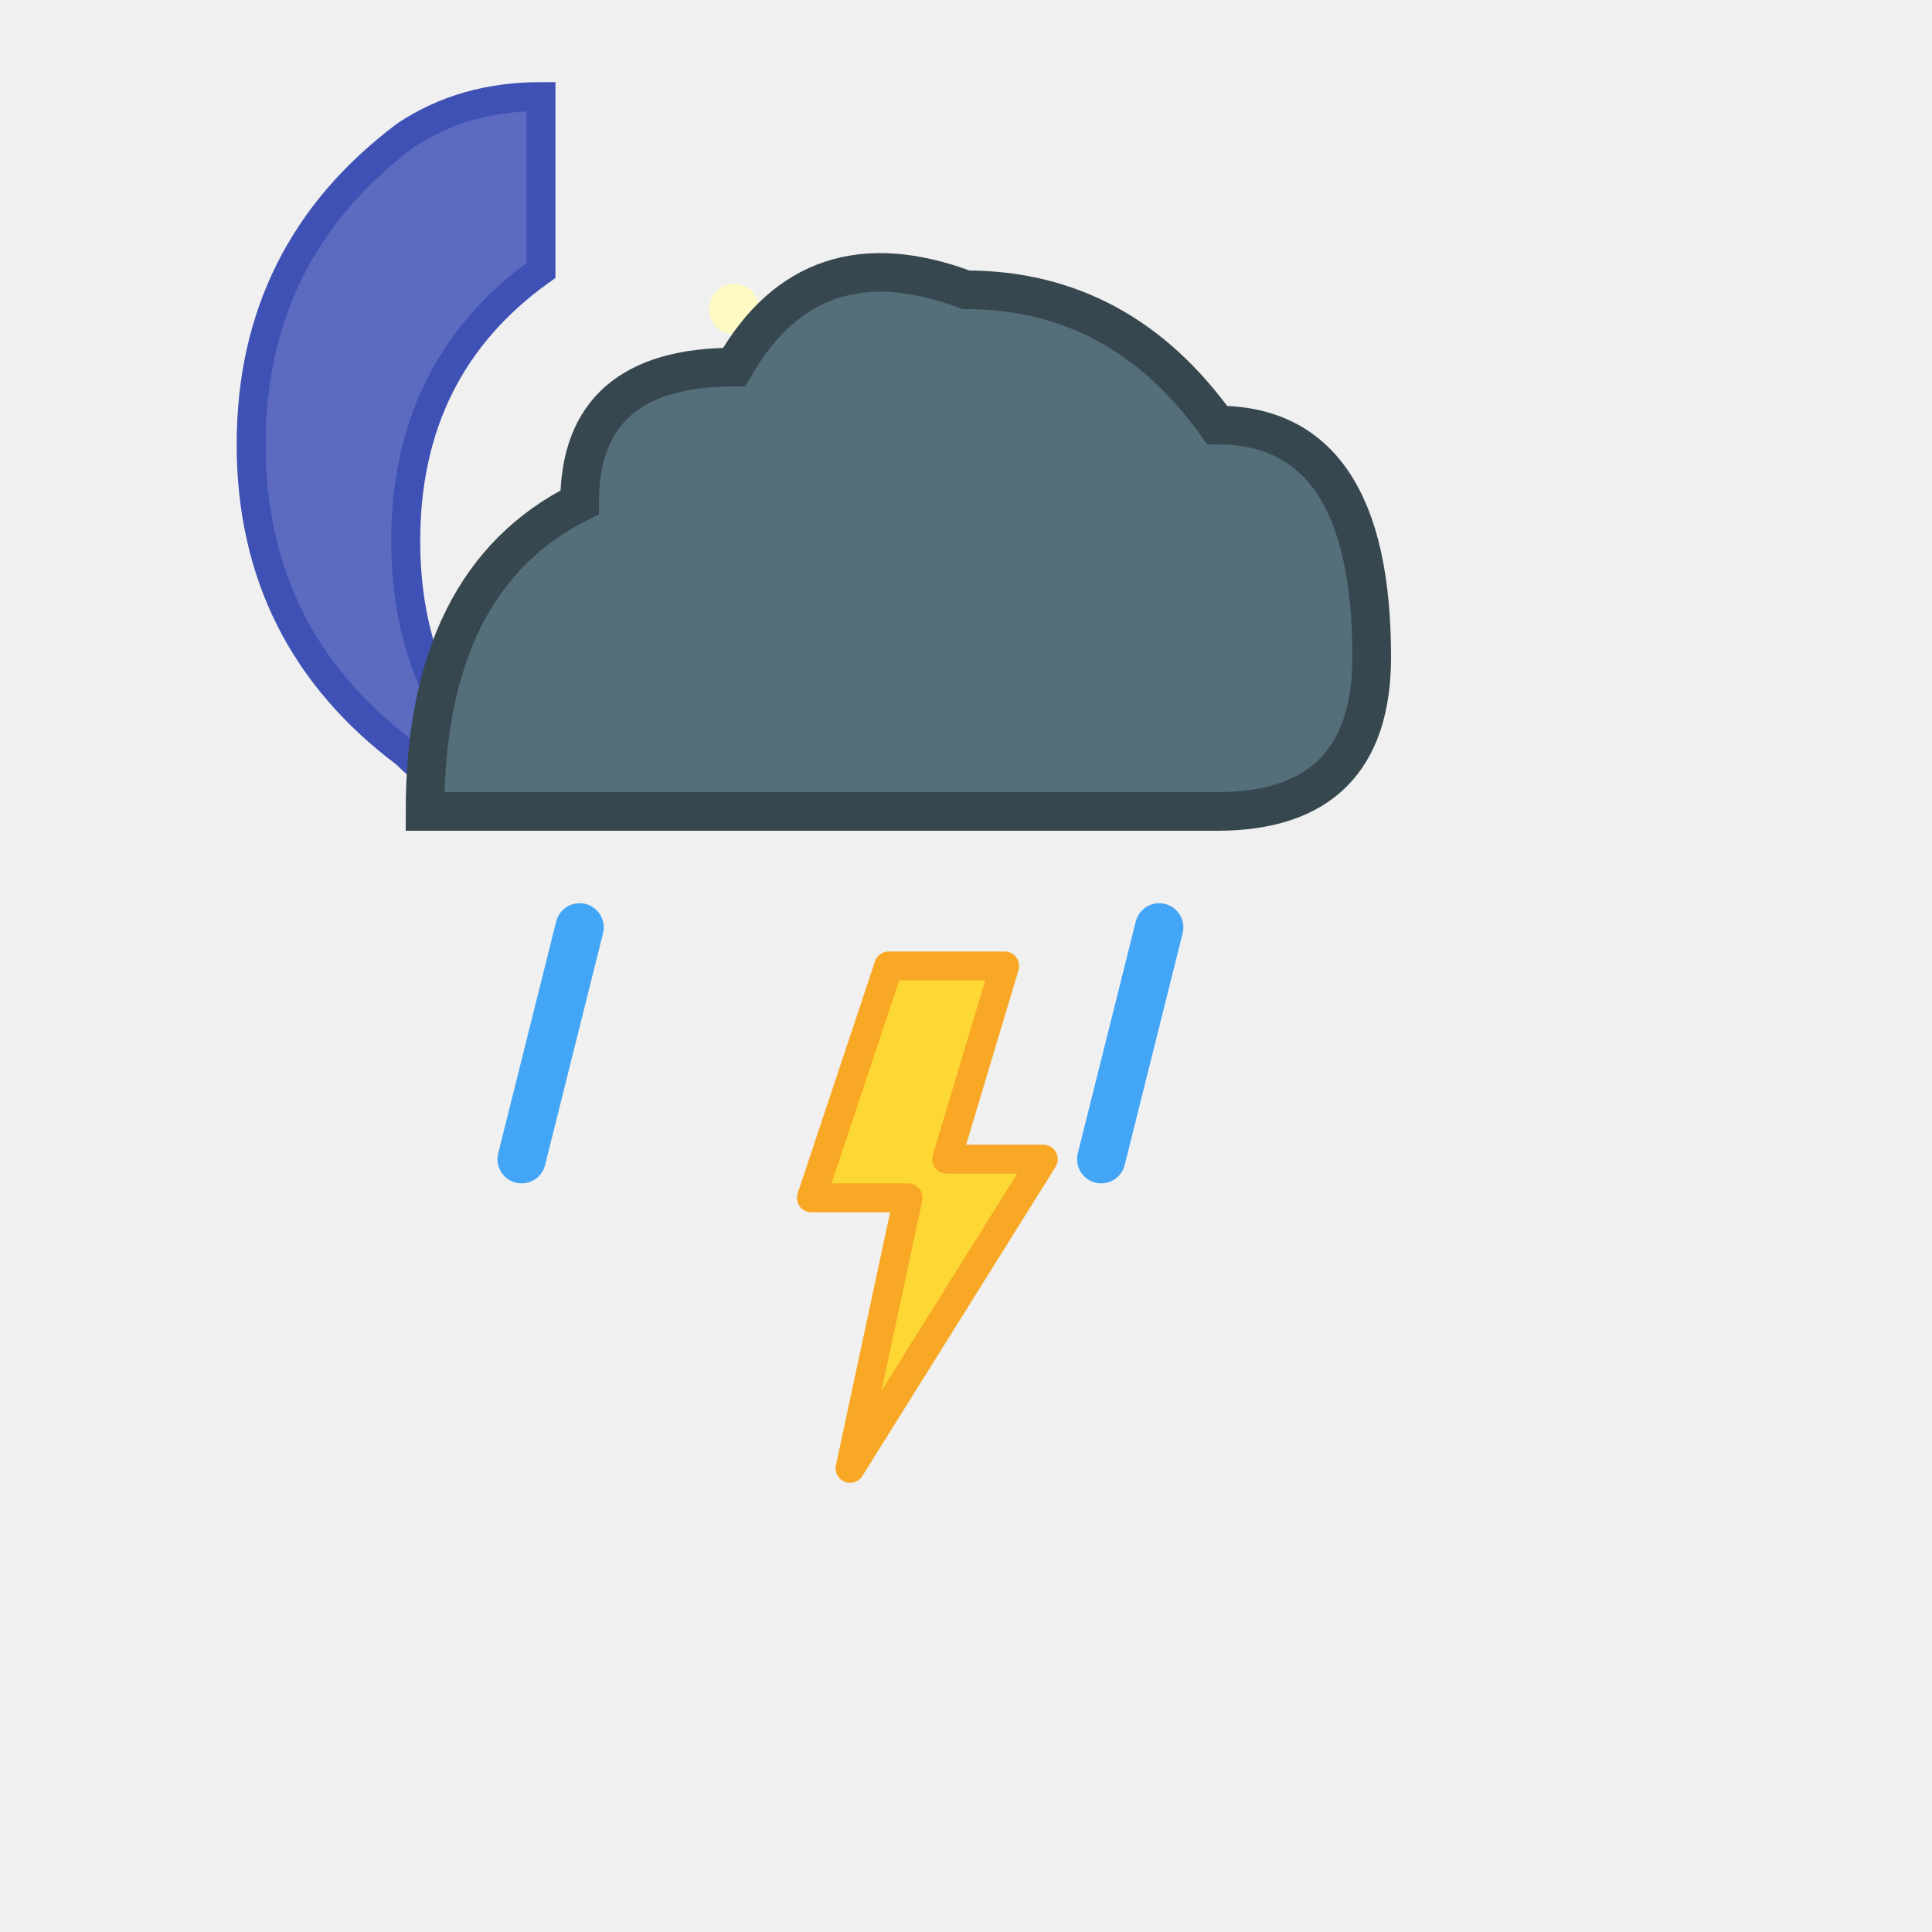
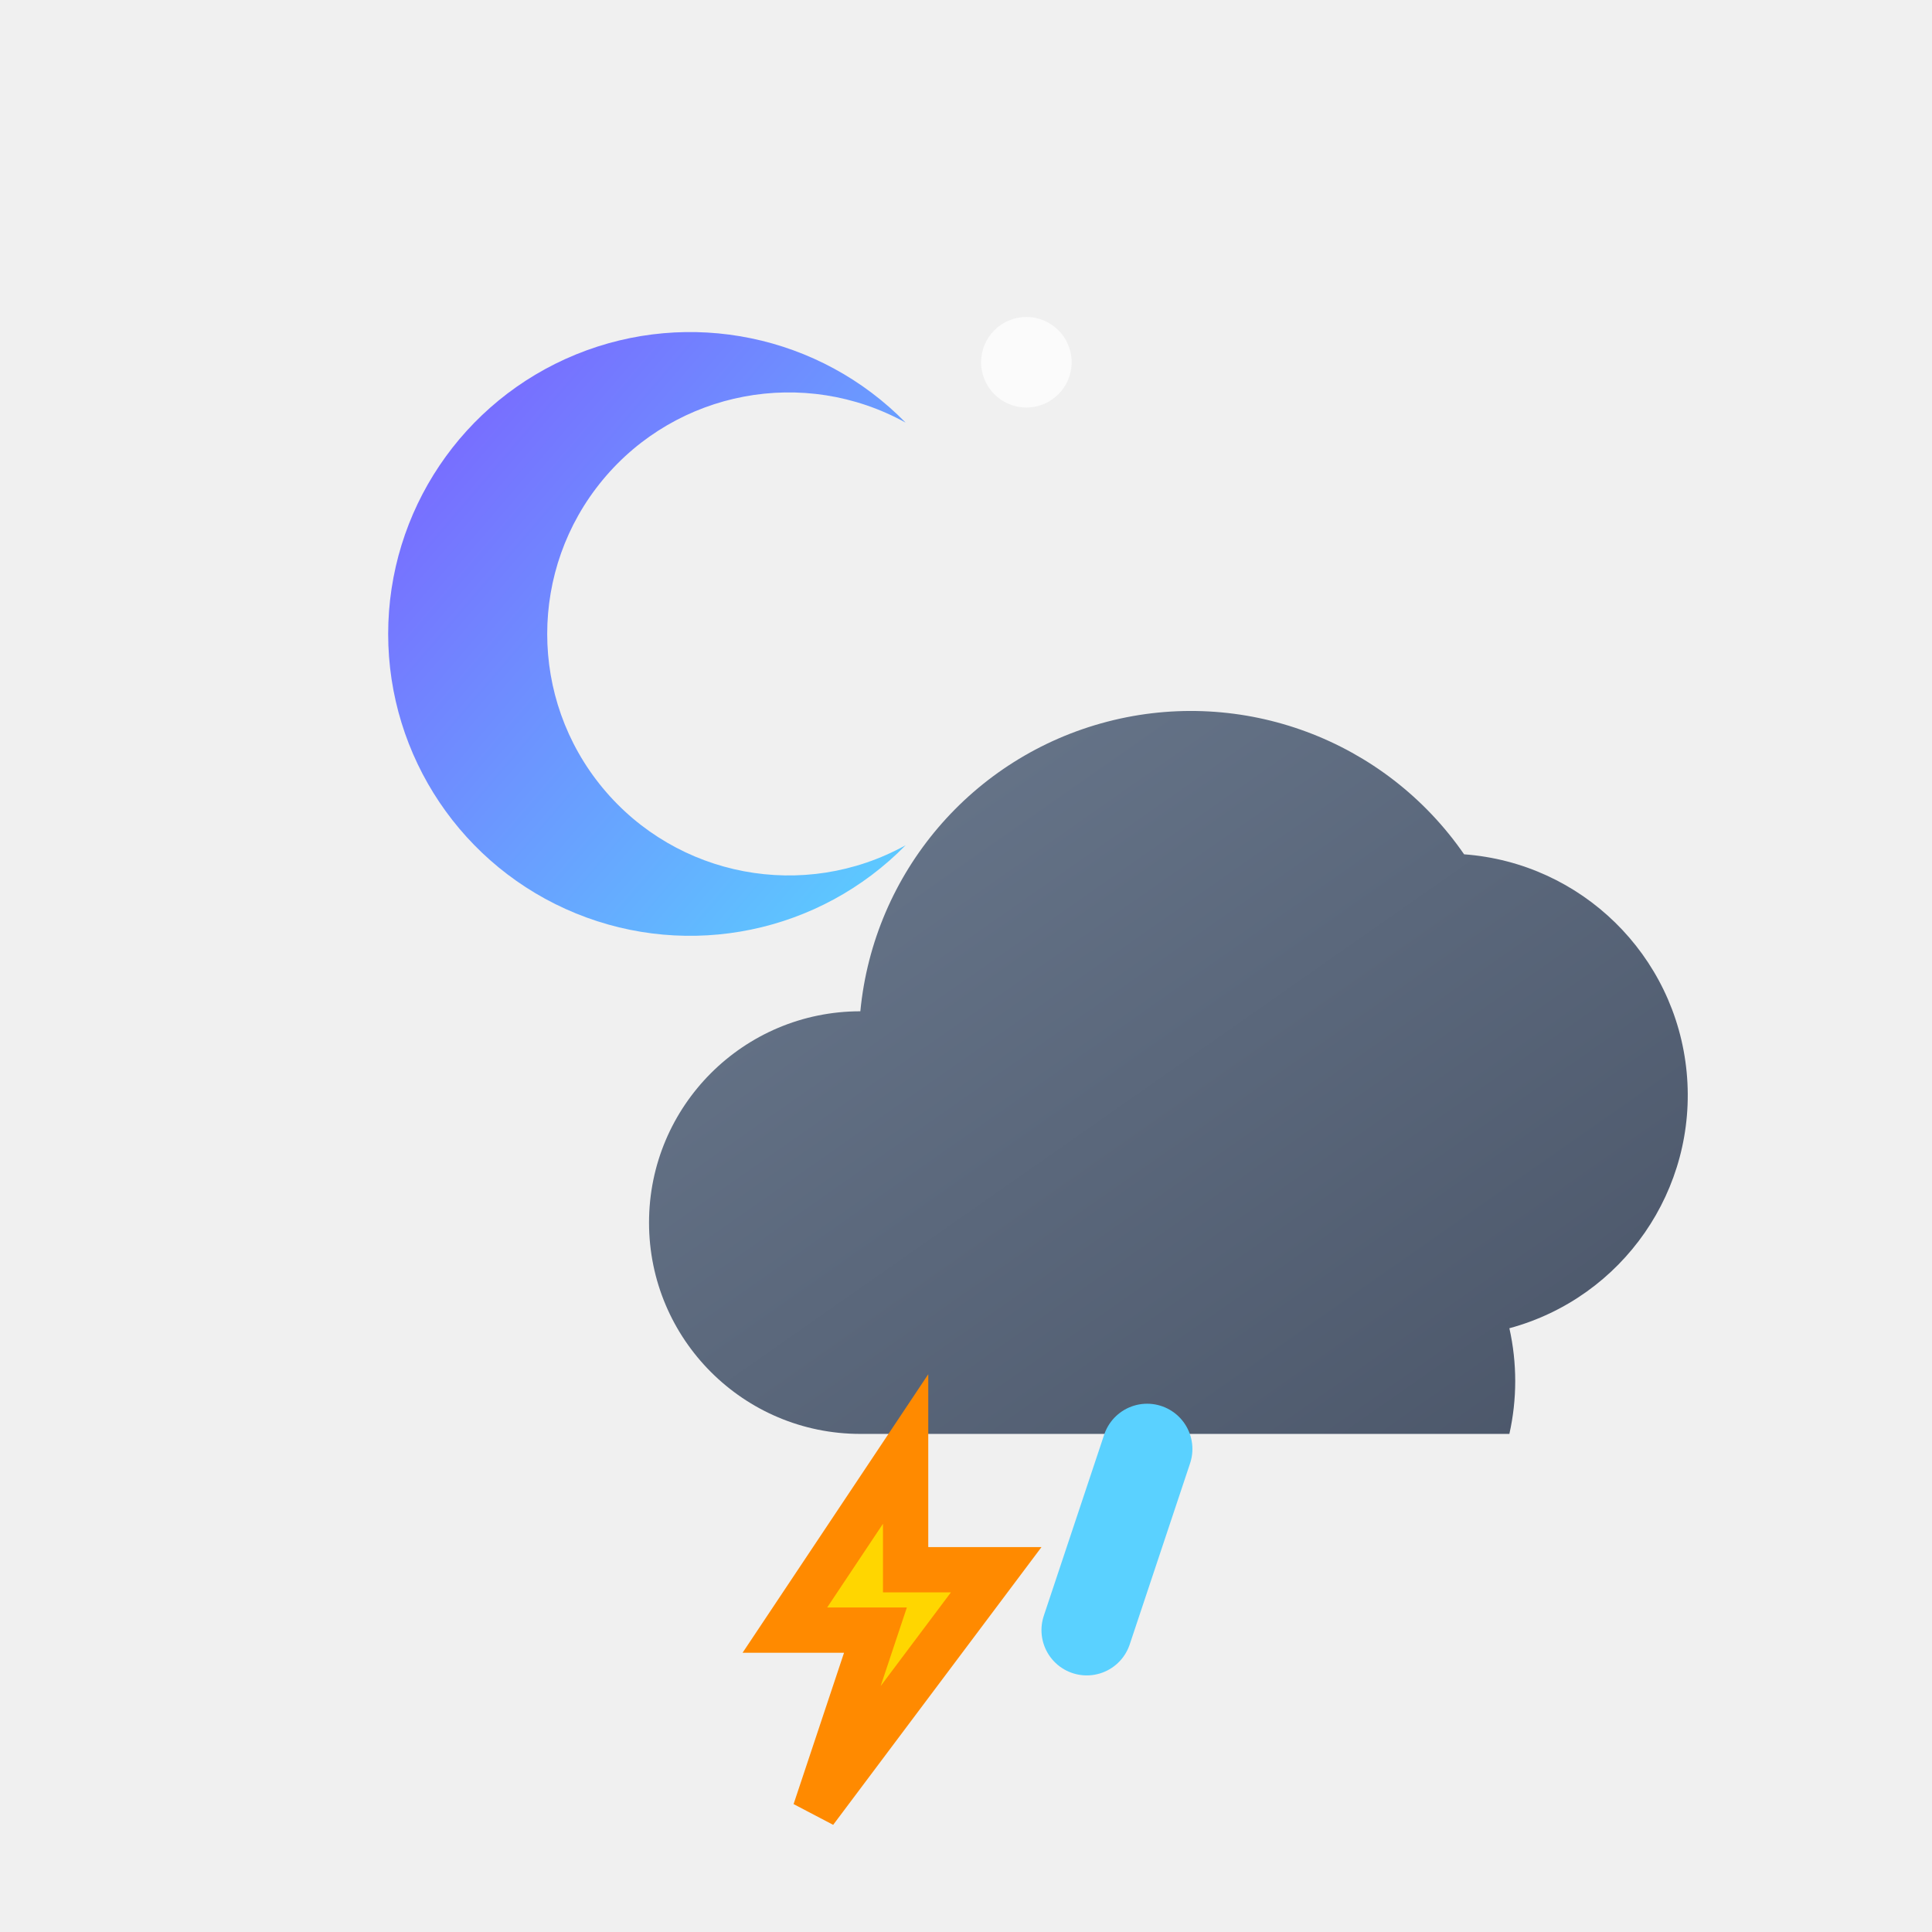
- <svg xmlns="http://www.w3.org/2000/svg" viewBox="0 0 100 100" width="100" height="100">
-   <path d="M 28 14 Q 21 19 21 28 Q 21 37 28 42 Q 24 42 21 39 Q 13 33 13 23 Q 13 13 21 7 Q 24 5 28 5 Z" fill="#5C6BC0" stroke="#3F51B5" stroke-width="1.5" />
-   <g fill="#FFF9C4">
-     <circle cx="38" cy="16" r="1.3" />
-     <circle cx="44" cy="20" r="1" />
-   </g>
-   <path d="M 22 42 Q 22 30 30 26 Q 30 19 38 19 Q 42 12 50 15 Q 58 15 63 22 Q 71 22 71 34 Q 71 42 63 42 Z" fill="#546E7A" stroke="#37474F" stroke-width="2" />
-   <g stroke="#42A5F5" stroke-width="2.5" stroke-linecap="round">
-     <line x1="30" y1="48" x2="27" y2="60" />
-     <line x1="60" y1="48" x2="57" y2="60" />
-   </g>
-   <path d="M 46 50 L 42 62 L 47 62 L 44 76 L 54 60 L 49 60 L 52 50 Z" fill="#FDD835" stroke="#F9A825" stroke-width="1.5" stroke-linejoin="round" />
+ <svg xmlns="http://www.w3.org/2000/svg" viewBox="0 0 64 64">
+   <defs>
+     <linearGradient id="moon-grad3" x1="0%" y1="0%" x2="100%" y2="100%">
+       <stop offset="0%" style="stop-color:#7d5cff" />
+       <stop offset="100%" style="stop-color:#5ad1ff" />
+     </linearGradient>
+     <linearGradient id="cloud-grad9" x1="0%" y1="0%" x2="100%" y2="100%">
+       <stop offset="0%" style="stop-color:#6b7a8f" />
+       <stop offset="100%" style="stop-color:#4a5568" />
+     </linearGradient>
+   </defs>
+   <path d="M30,28a10,10,0,1,1,0-14,8,8,0,1,0,0,14Z" fill="url(#moon-grad3)" />
+   <circle cx="34" cy="12" r="1.5" fill="#fff" opacity="0.7" />
+   <path d="M50,44a8,8,0,0,0-1.5-15.7,11,11,0,0,0-20,5.2,7,7,0,0,0,0,14h21.5a8,8,0,0,0,0-3.5Z" fill="url(#cloud-grad9)" />
+   <line x1="38" y1="48" x2="36" y2="54" stroke="#5ad1ff" stroke-width="3" stroke-linecap="round" />
+   <path d="M30,48 L26,54 L29,54 L27,60 L33,52 L30,52 Z" fill="#FFD600" stroke="#FF8A00" stroke-width="1.5" />
</svg>
